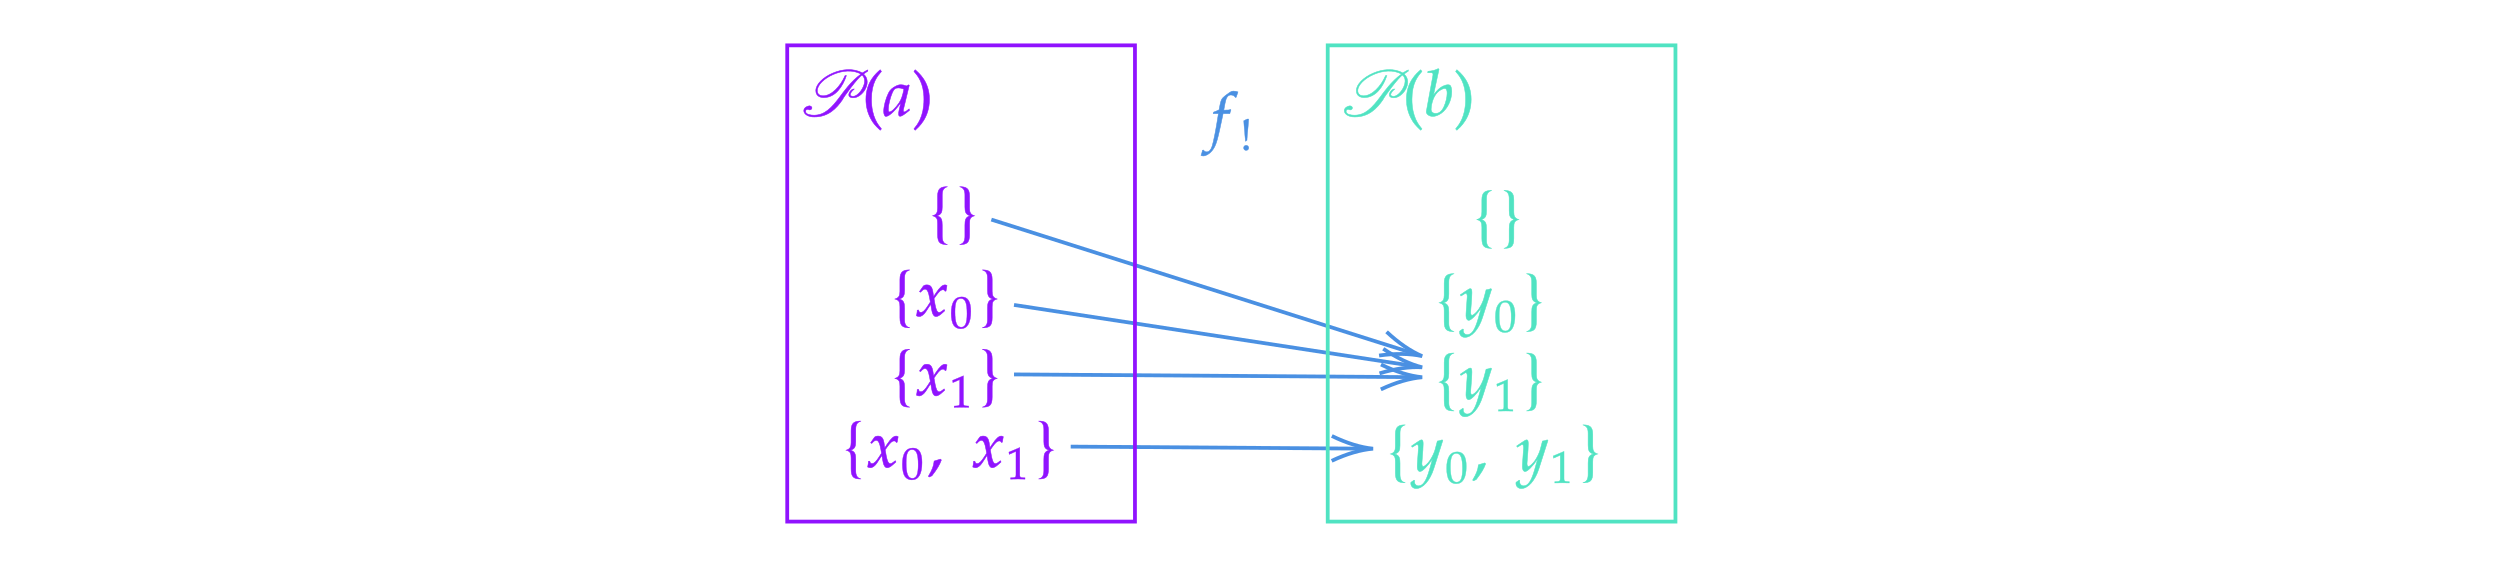
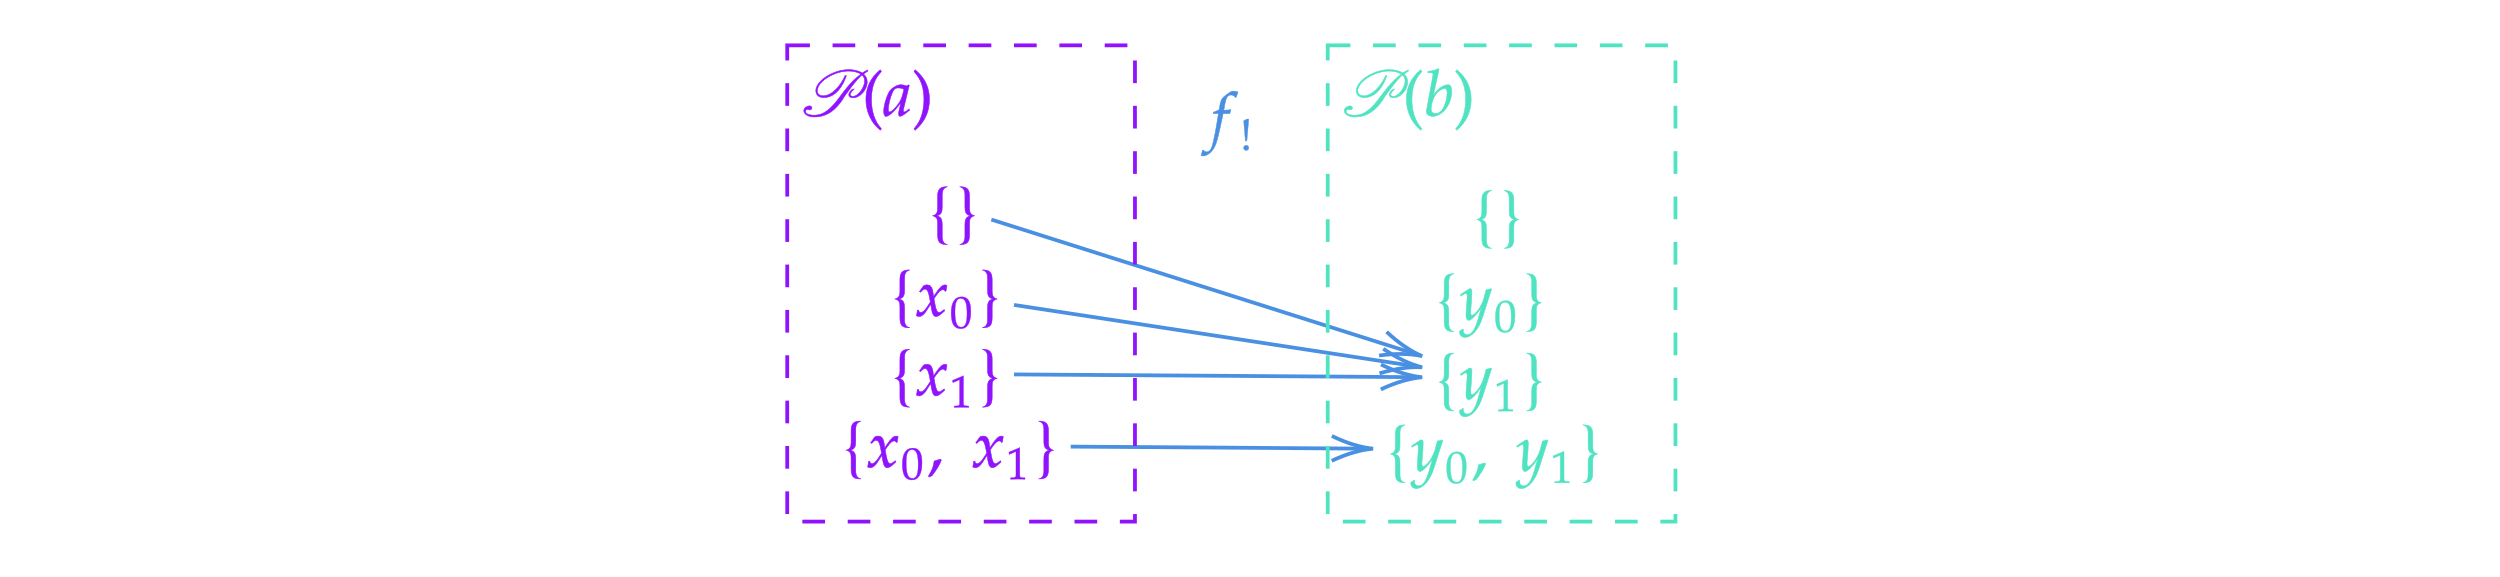
<svg xmlns="http://www.w3.org/2000/svg" x="0" y="0" width="661.433" height="152.4" style="         width:661.433px;         height:152.4px;         background: transparent;         fill: none; ">
  <svg class="role-diagram-draw-area">
    <g class="shapes-region" style="stroke: black; fill: none;">
      <g />
    </g>
    <g>
      <g class="connection-group">
        <g class="arrow-line">
-           <path class="connection real" stroke-dasharray="" d="  M268.28,80.68 L374.3,96.88" style="stroke: rgb(74, 144, 226); stroke-width: 1px; fill: none; fill-opacity: 1; stroke-opacity: 1;" />
-           <g stroke="rgb(74,144,226)" transform="matrix(-0.9885203,-0.1510883,0.1510883,-0.9885203,376.279,97.18333)" style="stroke: rgb(74, 144, 226); stroke-width: 1px;" stroke-opacity="1">
+           <path class="connection real" stroke-dasharray="" d="  M268.28,80.68 L374.3,96.88" style="stroke: rgb(74, 144, 226); stroke-opacity: 1; stroke-width: 1px; fill: none; fill-opacity: 1;" />
+           <g stroke="rgb(74,144,226)" stroke-opacity="1" transform="matrix(-0.9885203,-0.1510883,0.1510883,-0.9885203,376.279,97.18333)" style="stroke: rgb(74, 144, 226); stroke-width: 1px;">
            <path d=" M10.93,-3.29 Q4.96,-0.45 0,0 Q4.96,0.45 10.93,3.29" />
          </g>
        </g>
      </g>
      <g class="connection-group">
        <g class="arrow-line">
-           <path class="connection real" stroke-dasharray="" d="  M268.28,99.06 L374.28,99.79" style="stroke: rgb(74, 144, 226); stroke-width: 1px; fill: none; fill-opacity: 1; stroke-opacity: 1;" />
-           <g stroke="rgb(74,144,226)" transform="matrix(-0.9999756,-0.00698126,0.00698126,-0.9999756,376.279,99.80833)" style="stroke: rgb(74, 144, 226); stroke-width: 1px;" stroke-opacity="1">
+           <path class="connection real" stroke-dasharray="" d="  M268.28,99.06 L374.28,99.79" style="stroke: rgb(74, 144, 226); stroke-opacity: 1; stroke-width: 1px; fill: none; fill-opacity: 1;" />
+           <g stroke="rgb(74,144,226)" stroke-opacity="1" transform="matrix(-0.9999756,-0.00698126,0.00698126,-0.9999756,376.279,99.80833)" style="stroke: rgb(74, 144, 226); stroke-width: 1px;">
            <path d=" M10.93,-3.29 Q4.96,-0.45 0,0 Q4.96,0.45 10.93,3.29" />
          </g>
        </g>
      </g>
      <g class="connection-group">
        <g class="arrow-line">
-           <path class="connection real" stroke-dasharray="" d="  M283.28,118.16 L361.28,118.7" style="stroke: rgb(74, 144, 226); stroke-width: 1px; fill: none; fill-opacity: 1; stroke-opacity: 1;" />
-           <g stroke="rgb(74,144,226)" transform="matrix(-0.9999756,-0.00698126,0.00698126,-0.9999756,363.279,118.7111)" style="stroke: rgb(74, 144, 226); stroke-width: 1px;" stroke-opacity="1">
+           <path class="connection real" stroke-dasharray="" d="  M283.28,118.16 L361.28,118.7" style="stroke: rgb(74, 144, 226); stroke-opacity: 1; stroke-width: 1px; fill: none; fill-opacity: 1;" />
+           <g stroke="rgb(74,144,226)" stroke-opacity="1" transform="matrix(-0.9999756,-0.00698126,0.00698126,-0.9999756,363.279,118.7111)" style="stroke: rgb(74, 144, 226); stroke-width: 1px;">
            <path d=" M10.93,-3.29 Q4.96,-0.45 0,0 Q4.96,0.45 10.93,3.29" />
          </g>
        </g>
      </g>
      <g class="connection-group">
        <g class="arrow-line">
-           <path class="connection real" stroke-dasharray="" d="  M262.28,58.1 L374.37,93.62" style="stroke: rgb(74, 144, 226); stroke-width: 1px; fill: none; fill-opacity: 1; stroke-opacity: 1;" />
-           <g stroke="rgb(74,144,226)" transform="matrix(-0.9532962,-0.3020371,0.3020371,-0.9532962,376.279,94.22911)" style="stroke: rgb(74, 144, 226); stroke-width: 1px;" stroke-opacity="1">
+           <path class="connection real" stroke-dasharray="" d="  M262.28,58.1 L374.37,93.62" style="stroke: rgb(74, 144, 226); stroke-opacity: 1; stroke-width: 1px; fill: none; fill-opacity: 1;" />
+           <g stroke="rgb(74,144,226)" stroke-opacity="1" transform="matrix(-0.9532962,-0.3020371,0.3020371,-0.9532962,376.279,94.22911)" style="stroke: rgb(74, 144, 226); stroke-width: 1px;">
            <path d=" M10.93,-3.29 Q4.96,-0.45 0,0 Q4.96,0.45 10.93,3.29" />
          </g>
        </g>
      </g>
    </g>
    <g>
      <g>
-         <rect rx="0" ry="0" x="208.279" y="12" width="92" height="126" style="stroke: rgb(144, 19, 254); stroke-opacity: 1; stroke-width: 1px; fill: none; fill-opacity: 1;" />
-       </g>
-       <g>
-         <rect rx="0" ry="0" x="351.279" y="12" width="92" height="126" style="stroke: rgb(80, 227, 194); stroke-opacity: 1; stroke-width: 1px; fill: none; fill-opacity: 1;" />
+         <rect rx="0" ry="0" x="208.279" y="12" width="92" height="126" style="stroke: rgb(144, 19, 254); stroke-opacity: 1; stroke-width: 1px; fill: none; fill-opacity: 1; stroke-dasharray: 6px, 6px;" />
+       </g>
+       <g>
+         <rect rx="0" ry="0" x="351.279" y="12" width="92" height="126" style="stroke: rgb(80, 227, 194); stroke-opacity: 1; stroke-width: 1px; fill: none; fill-opacity: 1; stroke-dasharray: 6px, 6px;" />
      </g>
    </g>
    <g />
  </svg>
  <svg width="660" height="150.967" style="width:660px;height:150.967px;font-family:Asana-Math, Asana;background:transparent;">
    <g>
      <g>
        <g>
-           <g transform="matrix(1,0,0,1,715.7833,27.61667)">
+           <g transform="matrix(1,0,0,1,715.7833,27.61664)">
            <path transform="matrix(0.017,0,0,-0.017,0,0)" d="M263 689C108 689 29 566 29 324C29 207 50 106 85 57C120 8 176 -20 238 -20C389 -20 465 110 465 366C465 585 400 689 263 689ZM245 654C342 654 381 556 381 316C381 103 343 15 251 15C154 15 113 116 113 360C113 571 150 654 245 654Z" stroke="rgb(0,0,0)" stroke-opacity="1" stroke-width="8" fill="rgb(0,0,0)" fill-opacity="1" />
          </g>
        </g>
      </g>
    </g>
    <g>
      <g>
        <g>
-           <g transform="matrix(1,0,0,1,318.1833,36.56668)">
+           <g transform="matrix(1,0,0,1,318.1833,36.56665)">
            <path transform="matrix(0.017,0,0,-0.017,0,0)" d="M345 437L329 437L350 549C366 635 394 673 440 673C470 673 497 658 512 634L522 638C527 654 537 685 545 705L550 720C534 727 503 733 480 733C469 733 453 730 445 726C421 715 339 654 316 630C294 608 282 578 271 521L256 442C215 422 195 414 170 405L165 383L246 383L237 327C207 132 170 -54 148 -123C130 -182 100 -213 64 -213C41 -213 30 -206 12 -184L-2 -188C-6 -211 -20 -259 -25 -268C-16 -273 -1 -276 10 -276C51 -276 105 -245 144 -198C215 -114 235 -18 319 383L423 383C427 402 434 425 440 439L436 446C407 439 408 437 345 437Z" stroke="rgb(74,144,226)" stroke-opacity="1" stroke-width="8" fill="rgb(74,144,226)" fill-opacity="1" />
          </g>
        </g>
        <g>
          <g>
            <g>
              <g>
-                 <g transform="matrix(1,0,0,1,328.05,39.75001)">
+                 <g transform="matrix(1,0,0,1,328.05,39.74998)">
                  <path transform="matrix(0.0119,0,0,-0.0119,0,0)" d="M138 111C108 111 81 83 81 53C81 23 108 -5 137 -5C169 -5 197 22 197 53C197 83 169 111 138 111ZM160 694L85 656C88 603 90 579 92 550L120 222L120 205L130 200L158 223L158 248L182 526C184 560 194 613 194 669L194 694Z" stroke="rgb(74,144,226)" stroke-opacity="1" stroke-width="8" fill="rgb(74,144,226)" fill-opacity="1" />
                </g>
              </g>
            </g>
          </g>
        </g>
      </g>
    </g>
    <g>
      <g>
        <g>
-           <g transform="matrix(1,0,0,1,211.95,30.61667)">
+           <g transform="matrix(1,0,0,1,211.95,30.61664)">
            <path transform="matrix(0.017,0,0,-0.017,0,0)" d="M207 -19C423 -19 550 112 645 251C645 269 894 611 950 633C980 601 988 577 988 536C988 442 885 294 801 302C721 310 793 387 826 415L810 415C756 400 691 283 807 279C954 274 1117 523 973 647C991 665 1019 680 1038 694L1038 713C985 689 971 673 953 666L953 665C677 826 229 584 229 391C229 304 301 282 351 282C536 282 649 457 705 625L685 625C612 457 474 310 343 310C288 310 252 337 252 389C252 570 683 795 932 647C782 546 638 341 613 307C475 120 366 8 200 8C150 8 70 20 70 66C70 103 104 103 134 90C178 95 183 147 130 154C-14 129 24 -22 207 -19Z" stroke="rgb(144,19,254)" stroke-opacity="1" stroke-width="8" fill="rgb(144,19,254)" fill-opacity="1" />
          </g>
        </g>
        <g>
-           <g transform="matrix(1,0,0,1,228.0833,30.80002)">
+           <g transform="matrix(1,0,0,1,228.0833,30.79999)">
            <path transform="matrix(0.017,0,0,-0.017,0,0)" d="M146 266C146 526 243 632 301 700L282 726C225 675 60 542 60 266C60 159 85 58 133 -32C168 -99 200 -138 282 -215L301 -194C255 -137 146 -15 146 266Z" stroke="rgb(144,19,254)" stroke-opacity="1" stroke-width="8" fill="rgb(144,19,254)" fill-opacity="1" />
          </g>
        </g>
        <g>
-           <g transform="matrix(1,0,0,1,233.7333,30.61667)">
+           <g transform="matrix(1,0,0,1,233.7333,30.61664)">
            <path transform="matrix(0.017,0,0,-0.017,0,0)" d="M271 204L242 77C238 60 236 42 236 26C236 4 245 -9 260 -9C283 -9 324 17 406 85L399 106C375 86 346 59 324 59C315 59 309 68 309 82C309 87 309 90 310 93L402 472L392 481L359 463C318 478 301 482 274 482C246 482 226 477 199 464C137 433 104 403 79 354C35 265 4 145 4 67C4 23 19 -11 38 -11C75 -11 155 41 271 204ZM319 414C297 305 278 253 244 201C187 117 126 59 94 59C82 59 76 72 76 99C76 163 104 280 139 360C163 415 186 433 234 433C257 433 275 429 319 414Z" stroke="rgb(144,19,254)" stroke-opacity="1" stroke-width="8" fill="rgb(144,19,254)" fill-opacity="1" />
          </g>
        </g>
        <g>
-           <g transform="matrix(1,0,0,1,241.2667,30.80002)">
+           <g transform="matrix(1,0,0,1,241.2667,30.79999)">
            <path transform="matrix(0.017,0,0,-0.017,0,0)" d="M51 726L32 700C87 636 187 526 187 266C187 -10 83 -131 32 -194L51 -215C104 -165 273 -23 273 265C273 542 108 675 51 726Z" stroke="rgb(144,19,254)" stroke-opacity="1" stroke-width="8" fill="rgb(144,19,254)" fill-opacity="1" />
          </g>
        </g>
      </g>
      <g />
      <g />
      <g />
      <g />
      <g>
        <g>
-           <g transform="matrix(1,0,0,1,211.95,132.6167)">
+           <g transform="matrix(1,0,0,1,211.95,132.6166)">
            <path transform="matrix(0.017,0,0,-0.017,0,0)" d="" stroke="rgb(144,19,254)" stroke-opacity="1" stroke-width="8" fill="rgb(144,19,254)" fill-opacity="1" />
          </g>
        </g>
      </g>
    </g>
    <g>
      <g>
        <g>
-           <g transform="matrix(1,0,0,1,245.7833,61.73334)">
+           <g transform="matrix(1,0,0,1,245.7833,61.73331)">
            <path transform="matrix(0.017,0,0,-0.017,0,0)" d="M289 -175C226 -161 206 -117 206 -45L206 128C206 207 197 253 125 272L125 274C194 292 206 335 206 409L206 595C206 667 224 707 289 726C189 726 134 703 134 578L134 392C134 327 120 292 58 273C124 254 134 223 134 151L134 -17C134 -149 176 -175 289 -175Z" stroke="rgb(144,19,254)" stroke-opacity="1" stroke-width="8" fill="rgb(144,19,254)" fill-opacity="1" />
          </g>
        </g>
        <g>
-           <g transform="matrix(1,0,0,1,253.1333,61.73334)">
+           <g transform="matrix(1,0,0,1,253.1333,61.73331)">
            <path transform="matrix(0.017,0,0,-0.017,0,0)" d="M275 273C213 292 199 327 199 392L199 578C199 703 144 726 44 726C109 707 127 667 127 595L127 409C127 335 139 292 208 274L208 272C136 253 127 207 127 128L127 -45C127 -117 107 -161 44 -175C157 -175 199 -149 199 -17L199 151C199 223 209 254 275 273Z" stroke="rgb(144,19,254)" stroke-opacity="1" stroke-width="8" fill="rgb(144,19,254)" fill-opacity="1" />
          </g>
        </g>
      </g>
    </g>
    <g>
      <g>
        <g>
          <g transform="matrix(1,0,0,1,235.8167,83.75)">
            <path transform="matrix(0.017,0,0,-0.017,0,0)" d="M289 -175C226 -161 206 -117 206 -45L206 128C206 207 197 253 125 272L125 274C194 292 206 335 206 409L206 595C206 667 224 707 289 726C189 726 134 703 134 578L134 392C134 327 120 292 58 273C124 254 134 223 134 151L134 -17C134 -149 176 -175 289 -175Z" stroke="rgb(144,19,254)" stroke-opacity="1" stroke-width="8" fill="rgb(144,19,254)" fill-opacity="1" />
          </g>
        </g>
        <g>
-           <g transform="matrix(1,0,0,1,242.3167,83.56668)">
+           <g transform="matrix(1,0,0,1,242.3167,83.56665)">
            <path transform="matrix(0.017,0,0,-0.017,0,0)" d="M9 1C24 -7 40 -11 52 -11C85 -11 124 18 155 65L231 182L242 113C255 28 278 -11 314 -11C336 -11 368 6 400 35L449 79L440 98C404 68 379 53 363 53C348 53 335 63 325 83C316 102 305 139 300 168L282 269L317 318C364 383 391 406 422 406C438 406 450 398 455 383L469 387L484 472C472 479 463 482 454 482C414 482 374 446 312 354L275 299L269 347C257 446 230 482 171 482C145 482 123 474 114 461L56 378L73 368C103 402 123 416 142 416C175 416 197 375 214 277L225 215L185 153C142 86 108 54 80 54C65 54 54 58 52 63L41 91L21 88C21 53 13 27 9 1Z" stroke="rgb(144,19,254)" stroke-opacity="1" stroke-width="8" fill="rgb(144,19,254)" fill-opacity="1" />
          </g>
        </g>
        <g>
          <g>
            <g>
              <g>
-                 <g transform="matrix(1,0,0,1,251.3167,86.75001)">
+                 <g transform="matrix(1,0,0,1,251.3167,86.73331)">
                  <path transform="matrix(0.0119,0,0,-0.0119,0,0)" d="M263 689C108 689 29 566 29 324C29 207 50 106 85 57C120 8 176 -20 238 -20C389 -20 465 110 465 366C465 585 400 689 263 689ZM245 654C342 654 381 556 381 316C381 103 343 15 251 15C154 15 113 116 113 360C113 571 150 654 245 654Z" stroke="rgb(144,19,254)" stroke-opacity="1" stroke-width="8" fill="rgb(144,19,254)" fill-opacity="1" />
                </g>
              </g>
            </g>
          </g>
        </g>
        <g>
          <g transform="matrix(1,0,0,1,259.1166,83.75)">
            <path transform="matrix(0.017,0,0,-0.017,0,0)" d="M275 273C213 292 199 327 199 392L199 578C199 703 144 726 44 726C109 707 127 667 127 595L127 409C127 335 139 292 208 274L208 272C136 253 127 207 127 128L127 -45C127 -117 107 -161 44 -175C157 -175 199 -149 199 -17L199 151C199 223 209 254 275 273Z" stroke="rgb(144,19,254)" stroke-opacity="1" stroke-width="8" fill="rgb(144,19,254)" fill-opacity="1" />
          </g>
        </g>
      </g>
    </g>
    <g>
      <g>
        <g>
          <g transform="matrix(1,0,0,1,235.8167,104.75)">
            <path transform="matrix(0.017,0,0,-0.017,0,0)" d="M289 -175C226 -161 206 -117 206 -45L206 128C206 207 197 253 125 272L125 274C194 292 206 335 206 409L206 595C206 667 224 707 289 726C189 726 134 703 134 578L134 392C134 327 120 292 58 273C124 254 134 223 134 151L134 -17C134 -149 176 -175 289 -175Z" stroke="rgb(144,19,254)" stroke-opacity="1" stroke-width="8" fill="rgb(144,19,254)" fill-opacity="1" />
          </g>
        </g>
        <g>
          <g transform="matrix(1,0,0,1,242.3167,104.5667)">
            <path transform="matrix(0.017,0,0,-0.017,0,0)" d="M9 1C24 -7 40 -11 52 -11C85 -11 124 18 155 65L231 182L242 113C255 28 278 -11 314 -11C336 -11 368 6 400 35L449 79L440 98C404 68 379 53 363 53C348 53 335 63 325 83C316 102 305 139 300 168L282 269L317 318C364 383 391 406 422 406C438 406 450 398 455 383L469 387L484 472C472 479 463 482 454 482C414 482 374 446 312 354L275 299L269 347C257 446 230 482 171 482C145 482 123 474 114 461L56 378L73 368C103 402 123 416 142 416C175 416 197 375 214 277L225 215L185 153C142 86 108 54 80 54C65 54 54 58 52 63L41 91L21 88C21 53 13 27 9 1Z" stroke="rgb(144,19,254)" stroke-opacity="1" stroke-width="8" fill="rgb(144,19,254)" fill-opacity="1" />
          </g>
        </g>
        <g>
          <g>
            <g>
              <g>
                <g transform="matrix(1,0,0,1,251.3167,107.75)">
                  <path transform="matrix(0.0119,0,0,-0.0119,0,0)" d="M418 -3L418 27L366 30C311 33 301 44 301 96L301 700L60 598L67 548L217 614L217 96C217 44 206 33 152 30L96 27L96 -3C250 0 250 0 261 0C292 0 402 -3 418 -3Z" stroke="rgb(144,19,254)" stroke-opacity="1" stroke-width="8" fill="rgb(144,19,254)" fill-opacity="1" />
                </g>
              </g>
            </g>
          </g>
        </g>
        <g>
          <g transform="matrix(1,0,0,1,259.1166,104.75)">
            <path transform="matrix(0.017,0,0,-0.017,0,0)" d="M275 273C213 292 199 327 199 392L199 578C199 703 144 726 44 726C109 707 127 667 127 595L127 409C127 335 139 292 208 274L208 272C136 253 127 207 127 128L127 -45C127 -117 107 -161 44 -175C157 -175 199 -149 199 -17L199 151C199 223 209 254 275 273Z" stroke="rgb(144,19,254)" stroke-opacity="1" stroke-width="8" fill="rgb(144,19,254)" fill-opacity="1" />
          </g>
        </g>
      </g>
    </g>
    <g>
      <g>
        <g>
          <g transform="matrix(1,0,0,1,222.9,123.75)">
            <path transform="matrix(0.017,0,0,-0.017,0,0)" d="M289 -175C226 -161 206 -117 206 -45L206 128C206 207 197 253 125 272L125 274C194 292 206 335 206 409L206 595C206 667 224 707 289 726C189 726 134 703 134 578L134 392C134 327 120 292 58 273C124 254 134 223 134 151L134 -17C134 -149 176 -175 289 -175Z" stroke="rgb(144,19,254)" stroke-opacity="1" stroke-width="8" fill="rgb(144,19,254)" fill-opacity="1" />
          </g>
        </g>
        <g>
          <g transform="matrix(1,0,0,1,229.4,123.5667)">
            <path transform="matrix(0.017,0,0,-0.017,0,0)" d="M9 1C24 -7 40 -11 52 -11C85 -11 124 18 155 65L231 182L242 113C255 28 278 -11 314 -11C336 -11 368 6 400 35L449 79L440 98C404 68 379 53 363 53C348 53 335 63 325 83C316 102 305 139 300 168L282 269L317 318C364 383 391 406 422 406C438 406 450 398 455 383L469 387L484 472C472 479 463 482 454 482C414 482 374 446 312 354L275 299L269 347C257 446 230 482 171 482C145 482 123 474 114 461L56 378L73 368C103 402 123 416 142 416C175 416 197 375 214 277L225 215L185 153C142 86 108 54 80 54C65 54 54 58 52 63L41 91L21 88C21 53 13 27 9 1Z" stroke="rgb(144,19,254)" stroke-opacity="1" stroke-width="8" fill="rgb(144,19,254)" fill-opacity="1" />
          </g>
        </g>
        <g>
          <g>
            <g>
              <g>
-                 <g transform="matrix(1,0,0,1,238.4,126.7333)">
+                 <g transform="matrix(1,0,0,1,238.4,126.75)">
                  <path transform="matrix(0.0119,0,0,-0.0119,0,0)" d="M263 689C108 689 29 566 29 324C29 207 50 106 85 57C120 8 176 -20 238 -20C389 -20 465 110 465 366C465 585 400 689 263 689ZM245 654C342 654 381 556 381 316C381 103 343 15 251 15C154 15 113 116 113 360C113 571 150 654 245 654Z" stroke="rgb(144,19,254)" stroke-opacity="1" stroke-width="8" fill="rgb(144,19,254)" fill-opacity="1" />
                </g>
              </g>
            </g>
          </g>
        </g>
        <g>
          <g transform="matrix(1,0,0,1,245.35,123.5667)">
            <path transform="matrix(0.017,0,0,-0.017,0,0)" d="M204 123C177 114 159 108 106 93C99 17 74 -48 16 -144L30 -155L71 -136C152 -31 190 32 218 109Z" stroke="rgb(144,19,254)" stroke-opacity="1" stroke-width="8" fill="rgb(144,19,254)" fill-opacity="1" />
          </g>
        </g>
        <g>
          <g transform="matrix(1,0,0,1,252.9833,123.5667)">
            <path transform="matrix(0.017,0,0,-0.017,0,0)" d="M258 1C273 -7 289 -11 301 -11C334 -11 373 18 404 65L480 182L491 113C504 28 527 -11 563 -11C585 -11 617 6 649 35L698 79L689 98C653 68 628 53 612 53C597 53 584 63 574 83C565 102 554 139 549 168L531 269L566 318C613 383 640 406 671 406C687 406 699 398 704 383L718 387L733 472C721 479 712 482 703 482C663 482 623 446 561 354L524 299L518 347C506 446 479 482 420 482C394 482 372 474 363 461L305 378L322 368C352 402 372 416 391 416C424 416 446 375 463 277L474 215L434 153C391 86 357 54 329 54C314 54 303 58 301 63L290 91L270 88C270 53 262 27 258 1Z" stroke="rgb(144,19,254)" stroke-opacity="1" stroke-width="8" fill="rgb(144,19,254)" fill-opacity="1" />
          </g>
        </g>
        <g>
          <g>
            <g>
              <g>
-                 <g transform="matrix(1,0,0,1,266.2167,126.7333)">
+                 <g transform="matrix(1,0,0,1,266.2167,126.75)">
                  <path transform="matrix(0.0119,0,0,-0.0119,0,0)" d="M418 -3L418 27L366 30C311 33 301 44 301 96L301 700L60 598L67 548L217 614L217 96C217 44 206 33 152 30L96 27L96 -3C250 0 250 0 261 0C292 0 402 -3 418 -3Z" stroke="rgb(144,19,254)" stroke-opacity="1" stroke-width="8" fill="rgb(144,19,254)" fill-opacity="1" />
                </g>
              </g>
            </g>
          </g>
        </g>
        <g>
          <g transform="matrix(1,0,0,1,274.0167,123.75)">
            <path transform="matrix(0.017,0,0,-0.017,0,0)" d="M275 273C213 292 199 327 199 392L199 578C199 703 144 726 44 726C109 707 127 667 127 595L127 409C127 335 139 292 208 274L208 272C136 253 127 207 127 128L127 -45C127 -117 107 -161 44 -175C157 -175 199 -149 199 -17L199 151C199 223 209 254 275 273Z" stroke="rgb(144,19,254)" stroke-opacity="1" stroke-width="8" fill="rgb(144,19,254)" fill-opacity="1" />
          </g>
        </g>
      </g>
    </g>
    <g>
      <g>
        <g>
-           <g transform="matrix(1,0,0,1,354.95,30.61667)">
+           <g transform="matrix(1,0,0,1,354.95,30.61664)">
            <path transform="matrix(0.017,0,0,-0.017,0,0)" d="M207 -19C423 -19 550 112 645 251C645 269 894 611 950 633C980 601 988 577 988 536C988 442 885 294 801 302C721 310 793 387 826 415L810 415C756 400 691 283 807 279C954 274 1117 523 973 647C991 665 1019 680 1038 694L1038 713C985 689 971 673 953 666L953 665C677 826 229 584 229 391C229 304 301 282 351 282C536 282 649 457 705 625L685 625C612 457 474 310 343 310C288 310 252 337 252 389C252 570 683 795 932 647C782 546 638 341 613 307C475 120 366 8 200 8C150 8 70 20 70 66C70 103 104 103 134 90C178 95 183 147 130 154C-14 129 24 -22 207 -19Z" stroke="rgb(80,227,194)" stroke-opacity="1" stroke-width="8" fill="rgb(80,227,194)" fill-opacity="1" />
          </g>
        </g>
        <g>
-           <g transform="matrix(1,0,0,1,371.0833,30.80002)">
+           <g transform="matrix(1,0,0,1,371.0833,30.79999)">
            <path transform="matrix(0.017,0,0,-0.017,0,0)" d="M146 266C146 526 243 632 301 700L282 726C225 675 60 542 60 266C60 159 85 58 133 -32C168 -99 200 -138 282 -215L301 -194C255 -137 146 -15 146 266Z" stroke="rgb(80,227,194)" stroke-opacity="1" stroke-width="8" fill="rgb(80,227,194)" fill-opacity="1" />
          </g>
        </g>
        <g>
-           <g transform="matrix(1,0,0,1,376.7333,30.61667)">
+           <g transform="matrix(1,0,0,1,376.7333,30.61664)">
            <path transform="matrix(0.017,0,0,-0.017,0,0)" d="M235 722L223 733C171 707 135 698 63 691L59 670L107 670C131 670 141 663 141 646C141 639 140 628 139 622L38 71C37 68 37 64 37 61C37 22 85 -11 140 -11C177 -11 228 8 271 39C367 107 433 244 433 376C433 414 424 453 412 468C405 477 392 482 377 482C353 482 323 474 295 460C244 433 211 403 149 324ZM322 424C348 424 361 401 361 352C361 288 340 202 310 137C277 68 237 36 183 36C137 36 112 59 112 101C112 135 127 276 208 361C241 395 293 424 322 424Z" stroke="rgb(80,227,194)" stroke-opacity="1" stroke-width="8" fill="rgb(80,227,194)" fill-opacity="1" />
          </g>
        </g>
        <g>
-           <g transform="matrix(1,0,0,1,384.5833,30.80002)">
+           <g transform="matrix(1,0,0,1,384.5833,30.79999)">
            <path transform="matrix(0.017,0,0,-0.017,0,0)" d="M51 726L32 700C87 636 187 526 187 266C187 -10 83 -131 32 -194L51 -215C104 -165 273 -23 273 265C273 542 108 675 51 726Z" stroke="rgb(80,227,194)" stroke-opacity="1" stroke-width="8" fill="rgb(80,227,194)" fill-opacity="1" />
          </g>
        </g>
      </g>
      <g />
      <g />
      <g />
      <g />
      <g>
        <g>
-           <g transform="matrix(1,0,0,1,354.95,132.6167)">
+           <g transform="matrix(1,0,0,1,354.95,132.6166)">
            <path transform="matrix(0.017,0,0,-0.017,0,0)" d="" stroke="rgb(80,227,194)" stroke-opacity="1" stroke-width="8" fill="rgb(80,227,194)" fill-opacity="1" />
          </g>
        </g>
      </g>
    </g>
    <g>
      <g>
        <g>
-           <g transform="matrix(1,0,0,1,389.7833,62.73334)">
+           <g transform="matrix(1,0,0,1,389.7833,62.73331)">
            <path transform="matrix(0.017,0,0,-0.017,0,0)" d="M289 -175C226 -161 206 -117 206 -45L206 128C206 207 197 253 125 272L125 274C194 292 206 335 206 409L206 595C206 667 224 707 289 726C189 726 134 703 134 578L134 392C134 327 120 292 58 273C124 254 134 223 134 151L134 -17C134 -149 176 -175 289 -175Z" stroke="rgb(80,227,194)" stroke-opacity="1" stroke-width="8" fill="rgb(80,227,194)" fill-opacity="1" />
          </g>
        </g>
        <g>
-           <g transform="matrix(1,0,0,1,397.1333,62.73334)">
+           <g transform="matrix(1,0,0,1,397.1333,62.73331)">
            <path transform="matrix(0.017,0,0,-0.017,0,0)" d="M275 273C213 292 199 327 199 392L199 578C199 703 144 726 44 726C109 707 127 667 127 595L127 409C127 335 139 292 208 274L208 272C136 253 127 207 127 128L127 -45C127 -117 107 -161 44 -175C157 -175 199 -149 199 -17L199 151C199 223 209 254 275 273Z" stroke="rgb(80,227,194)" stroke-opacity="1" stroke-width="8" fill="rgb(80,227,194)" fill-opacity="1" />
          </g>
        </g>
      </g>
    </g>
    <g>
      <g>
        <g>
          <g transform="matrix(1,0,0,1,379.8167,84.75)">
            <path transform="matrix(0.017,0,0,-0.017,0,0)" d="M289 -175C226 -161 206 -117 206 -45L206 128C206 207 197 253 125 272L125 274C194 292 206 335 206 409L206 595C206 667 224 707 289 726C189 726 134 703 134 578L134 392C134 327 120 292 58 273C124 254 134 223 134 151L134 -17C134 -149 176 -175 289 -175Z" stroke="rgb(80,227,194)" stroke-opacity="1" stroke-width="8" fill="rgb(80,227,194)" fill-opacity="1" />
          </g>
        </g>
        <g>
-           <g transform="matrix(1,0,0,1,386.3,84.56668)">
+           <g transform="matrix(1,0,0,1,386.3,84.56665)">
            <path transform="matrix(0.017,0,0,-0.017,0,0)" d="M-7 -180C-8 -187 -8 -193 -8 -198C-8 -241 29 -276 74 -276C180 -276 290 -152 349 33L490 473L479 482C450 471 427 465 405 463L370 331C358 284 323 211 290 162C255 111 206 67 184 67C172 67 163 90 164 115L180 322C182 353 184 391 184 419C184 464 177 482 160 482C147 482 133 475 85 442L3 386L14 368L64 398C69 401 80 410 89 410C103 410 111 391 111 358C111 357 111 351 110 343L93 100L92 60C92 18 110 -11 135 -11C172 -11 256 74 331 187L282 16C231 -161 181 -234 111 -234C76 -234 49 -207 49 -172C49 -167 50 -159 51 -150L41 -146Z" stroke="rgb(80,227,194)" stroke-opacity="1" stroke-width="8" fill="rgb(80,227,194)" fill-opacity="1" />
          </g>
        </g>
        <g>
          <g>
            <g>
              <g>
-                 <g transform="matrix(1,0,0,1,395.3,87.75001)">
+                 <g transform="matrix(1,0,0,1,395.3,87.74998)">
                  <path transform="matrix(0.0119,0,0,-0.0119,0,0)" d="M263 689C108 689 29 566 29 324C29 207 50 106 85 57C120 8 176 -20 238 -20C389 -20 465 110 465 366C465 585 400 689 263 689ZM245 654C342 654 381 556 381 316C381 103 343 15 251 15C154 15 113 116 113 360C113 571 150 654 245 654Z" stroke="rgb(80,227,194)" stroke-opacity="1" stroke-width="8" fill="rgb(80,227,194)" fill-opacity="1" />
                </g>
              </g>
            </g>
          </g>
        </g>
        <g>
          <g transform="matrix(1,0,0,1,403.1,84.75)">
            <path transform="matrix(0.017,0,0,-0.017,0,0)" d="M275 273C213 292 199 327 199 392L199 578C199 703 144 726 44 726C109 707 127 667 127 595L127 409C127 335 139 292 208 274L208 272C136 253 127 207 127 128L127 -45C127 -117 107 -161 44 -175C157 -175 199 -149 199 -17L199 151C199 223 209 254 275 273Z" stroke="rgb(80,227,194)" stroke-opacity="1" stroke-width="8" fill="rgb(80,227,194)" fill-opacity="1" />
          </g>
        </g>
      </g>
    </g>
    <g>
      <g>
        <g>
          <g transform="matrix(1,0,0,1,379.8167,105.75)">
            <path transform="matrix(0.017,0,0,-0.017,0,0)" d="M289 -175C226 -161 206 -117 206 -45L206 128C206 207 197 253 125 272L125 274C194 292 206 335 206 409L206 595C206 667 224 707 289 726C189 726 134 703 134 578L134 392C134 327 120 292 58 273C124 254 134 223 134 151L134 -17C134 -149 176 -175 289 -175Z" stroke="rgb(80,227,194)" stroke-opacity="1" stroke-width="8" fill="rgb(80,227,194)" fill-opacity="1" />
          </g>
        </g>
        <g>
          <g transform="matrix(1,0,0,1,386.3,105.5667)">
            <path transform="matrix(0.017,0,0,-0.017,0,0)" d="M-7 -180C-8 -187 -8 -193 -8 -198C-8 -241 29 -276 74 -276C180 -276 290 -152 349 33L490 473L479 482C450 471 427 465 405 463L370 331C358 284 323 211 290 162C255 111 206 67 184 67C172 67 163 90 164 115L180 322C182 353 184 391 184 419C184 464 177 482 160 482C147 482 133 475 85 442L3 386L14 368L64 398C69 401 80 410 89 410C103 410 111 391 111 358C111 357 111 351 110 343L93 100L92 60C92 18 110 -11 135 -11C172 -11 256 74 331 187L282 16C231 -161 181 -234 111 -234C76 -234 49 -207 49 -172C49 -167 50 -159 51 -150L41 -146Z" stroke="rgb(80,227,194)" stroke-opacity="1" stroke-width="8" fill="rgb(80,227,194)" fill-opacity="1" />
          </g>
        </g>
        <g>
          <g>
            <g>
              <g>
-                 <g transform="matrix(1,0,0,1,395.3,108.7333)">
+                 <g transform="matrix(1,0,0,1,395.3,108.75)">
                  <path transform="matrix(0.0119,0,0,-0.0119,0,0)" d="M418 -3L418 27L366 30C311 33 301 44 301 96L301 700L60 598L67 548L217 614L217 96C217 44 206 33 152 30L96 27L96 -3C250 0 250 0 261 0C292 0 402 -3 418 -3Z" stroke="rgb(80,227,194)" stroke-opacity="1" stroke-width="8" fill="rgb(80,227,194)" fill-opacity="1" />
                </g>
              </g>
            </g>
          </g>
        </g>
        <g>
          <g transform="matrix(1,0,0,1,403.1,105.75)">
            <path transform="matrix(0.017,0,0,-0.017,0,0)" d="M275 273C213 292 199 327 199 392L199 578C199 703 144 726 44 726C109 707 127 667 127 595L127 409C127 335 139 292 208 274L208 272C136 253 127 207 127 128L127 -45C127 -117 107 -161 44 -175C157 -175 199 -149 199 -17L199 151C199 223 209 254 275 273Z" stroke="rgb(80,227,194)" stroke-opacity="1" stroke-width="8" fill="rgb(80,227,194)" fill-opacity="1" />
          </g>
        </g>
      </g>
    </g>
    <g>
      <g>
        <g>
          <g transform="matrix(1,0,0,1,366.9,124.75)">
            <path transform="matrix(0.017,0,0,-0.017,0,0)" d="M289 -175C226 -161 206 -117 206 -45L206 128C206 207 197 253 125 272L125 274C194 292 206 335 206 409L206 595C206 667 224 707 289 726C189 726 134 703 134 578L134 392C134 327 120 292 58 273C124 254 134 223 134 151L134 -17C134 -149 176 -175 289 -175Z" stroke="rgb(80,227,194)" stroke-opacity="1" stroke-width="8" fill="rgb(80,227,194)" fill-opacity="1" />
          </g>
        </g>
        <g>
          <g transform="matrix(1,0,0,1,373.4,124.5667)">
            <path transform="matrix(0.017,0,0,-0.017,0,0)" d="M-7 -180C-8 -187 -8 -193 -8 -198C-8 -241 29 -276 74 -276C180 -276 290 -152 349 33L490 473L479 482C450 471 427 465 405 463L370 331C358 284 323 211 290 162C255 111 206 67 184 67C172 67 163 90 164 115L180 322C182 353 184 391 184 419C184 464 177 482 160 482C147 482 133 475 85 442L3 386L14 368L64 398C69 401 80 410 89 410C103 410 111 391 111 358C111 357 111 351 110 343L93 100L92 60C92 18 110 -11 135 -11C172 -11 256 74 331 187L282 16C231 -161 181 -234 111 -234C76 -234 49 -207 49 -172C49 -167 50 -159 51 -150L41 -146Z" stroke="rgb(80,227,194)" stroke-opacity="1" stroke-width="8" fill="rgb(80,227,194)" fill-opacity="1" />
          </g>
        </g>
        <g>
          <g>
            <g>
              <g>
-                 <g transform="matrix(1,0,0,1,382.4,127.75)">
+                 <g transform="matrix(1,0,0,1,382.4,127.7333)">
                  <path transform="matrix(0.0119,0,0,-0.0119,0,0)" d="M263 689C108 689 29 566 29 324C29 207 50 106 85 57C120 8 176 -20 238 -20C389 -20 465 110 465 366C465 585 400 689 263 689ZM245 654C342 654 381 556 381 316C381 103 343 15 251 15C154 15 113 116 113 360C113 571 150 654 245 654Z" stroke="rgb(80,227,194)" stroke-opacity="1" stroke-width="8" fill="rgb(80,227,194)" fill-opacity="1" />
                </g>
              </g>
            </g>
          </g>
        </g>
        <g>
          <g transform="matrix(1,0,0,1,389.35,124.5667)">
            <path transform="matrix(0.017,0,0,-0.017,0,0)" d="M204 123C177 114 159 108 106 93C99 17 74 -48 16 -144L30 -155L71 -136C152 -31 190 32 218 109Z" stroke="rgb(80,227,194)" stroke-opacity="1" stroke-width="8" fill="rgb(80,227,194)" fill-opacity="1" />
          </g>
        </g>
        <g>
          <g transform="matrix(1,0,0,1,396.9833,124.5667)">
            <path transform="matrix(0.017,0,0,-0.017,0,0)" d="M242 -180C241 -187 241 -193 241 -198C241 -241 278 -276 323 -276C429 -276 539 -152 598 33L739 473L728 482C699 471 676 465 654 463L619 331C607 284 572 211 539 162C504 111 455 67 433 67C421 67 412 90 413 115L429 322C431 353 433 391 433 419C433 464 426 482 409 482C396 482 382 475 334 442L252 386L263 368L313 398C318 401 329 410 338 410C352 410 360 391 360 358C360 357 360 351 359 343L342 100L341 60C341 18 359 -11 384 -11C421 -11 505 74 580 187L531 16C480 -161 430 -234 360 -234C325 -234 298 -207 298 -172C298 -167 299 -159 300 -150L290 -146Z" stroke="rgb(80,227,194)" stroke-opacity="1" stroke-width="8" fill="rgb(80,227,194)" fill-opacity="1" />
          </g>
        </g>
        <g>
          <g>
            <g>
              <g>
-                 <g transform="matrix(1,0,0,1,410.2167,127.75)">
+                 <g transform="matrix(1,0,0,1,410.2167,127.7333)">
                  <path transform="matrix(0.0119,0,0,-0.0119,0,0)" d="M418 -3L418 27L366 30C311 33 301 44 301 96L301 700L60 598L67 548L217 614L217 96C217 44 206 33 152 30L96 27L96 -3C250 0 250 0 261 0C292 0 402 -3 418 -3Z" stroke="rgb(80,227,194)" stroke-opacity="1" stroke-width="8" fill="rgb(80,227,194)" fill-opacity="1" />
                </g>
              </g>
            </g>
          </g>
        </g>
        <g>
          <g transform="matrix(1,0,0,1,418.0167,124.75)">
            <path transform="matrix(0.017,0,0,-0.017,0,0)" d="M275 273C213 292 199 327 199 392L199 578C199 703 144 726 44 726C109 707 127 667 127 595L127 409C127 335 139 292 208 274L208 272C136 253 127 207 127 128L127 -45C127 -117 107 -161 44 -175C157 -175 199 -149 199 -17L199 151C199 223 209 254 275 273Z" stroke="rgb(80,227,194)" stroke-opacity="1" stroke-width="8" fill="rgb(80,227,194)" fill-opacity="1" />
          </g>
        </g>
      </g>
    </g>
  </svg>
</svg>
